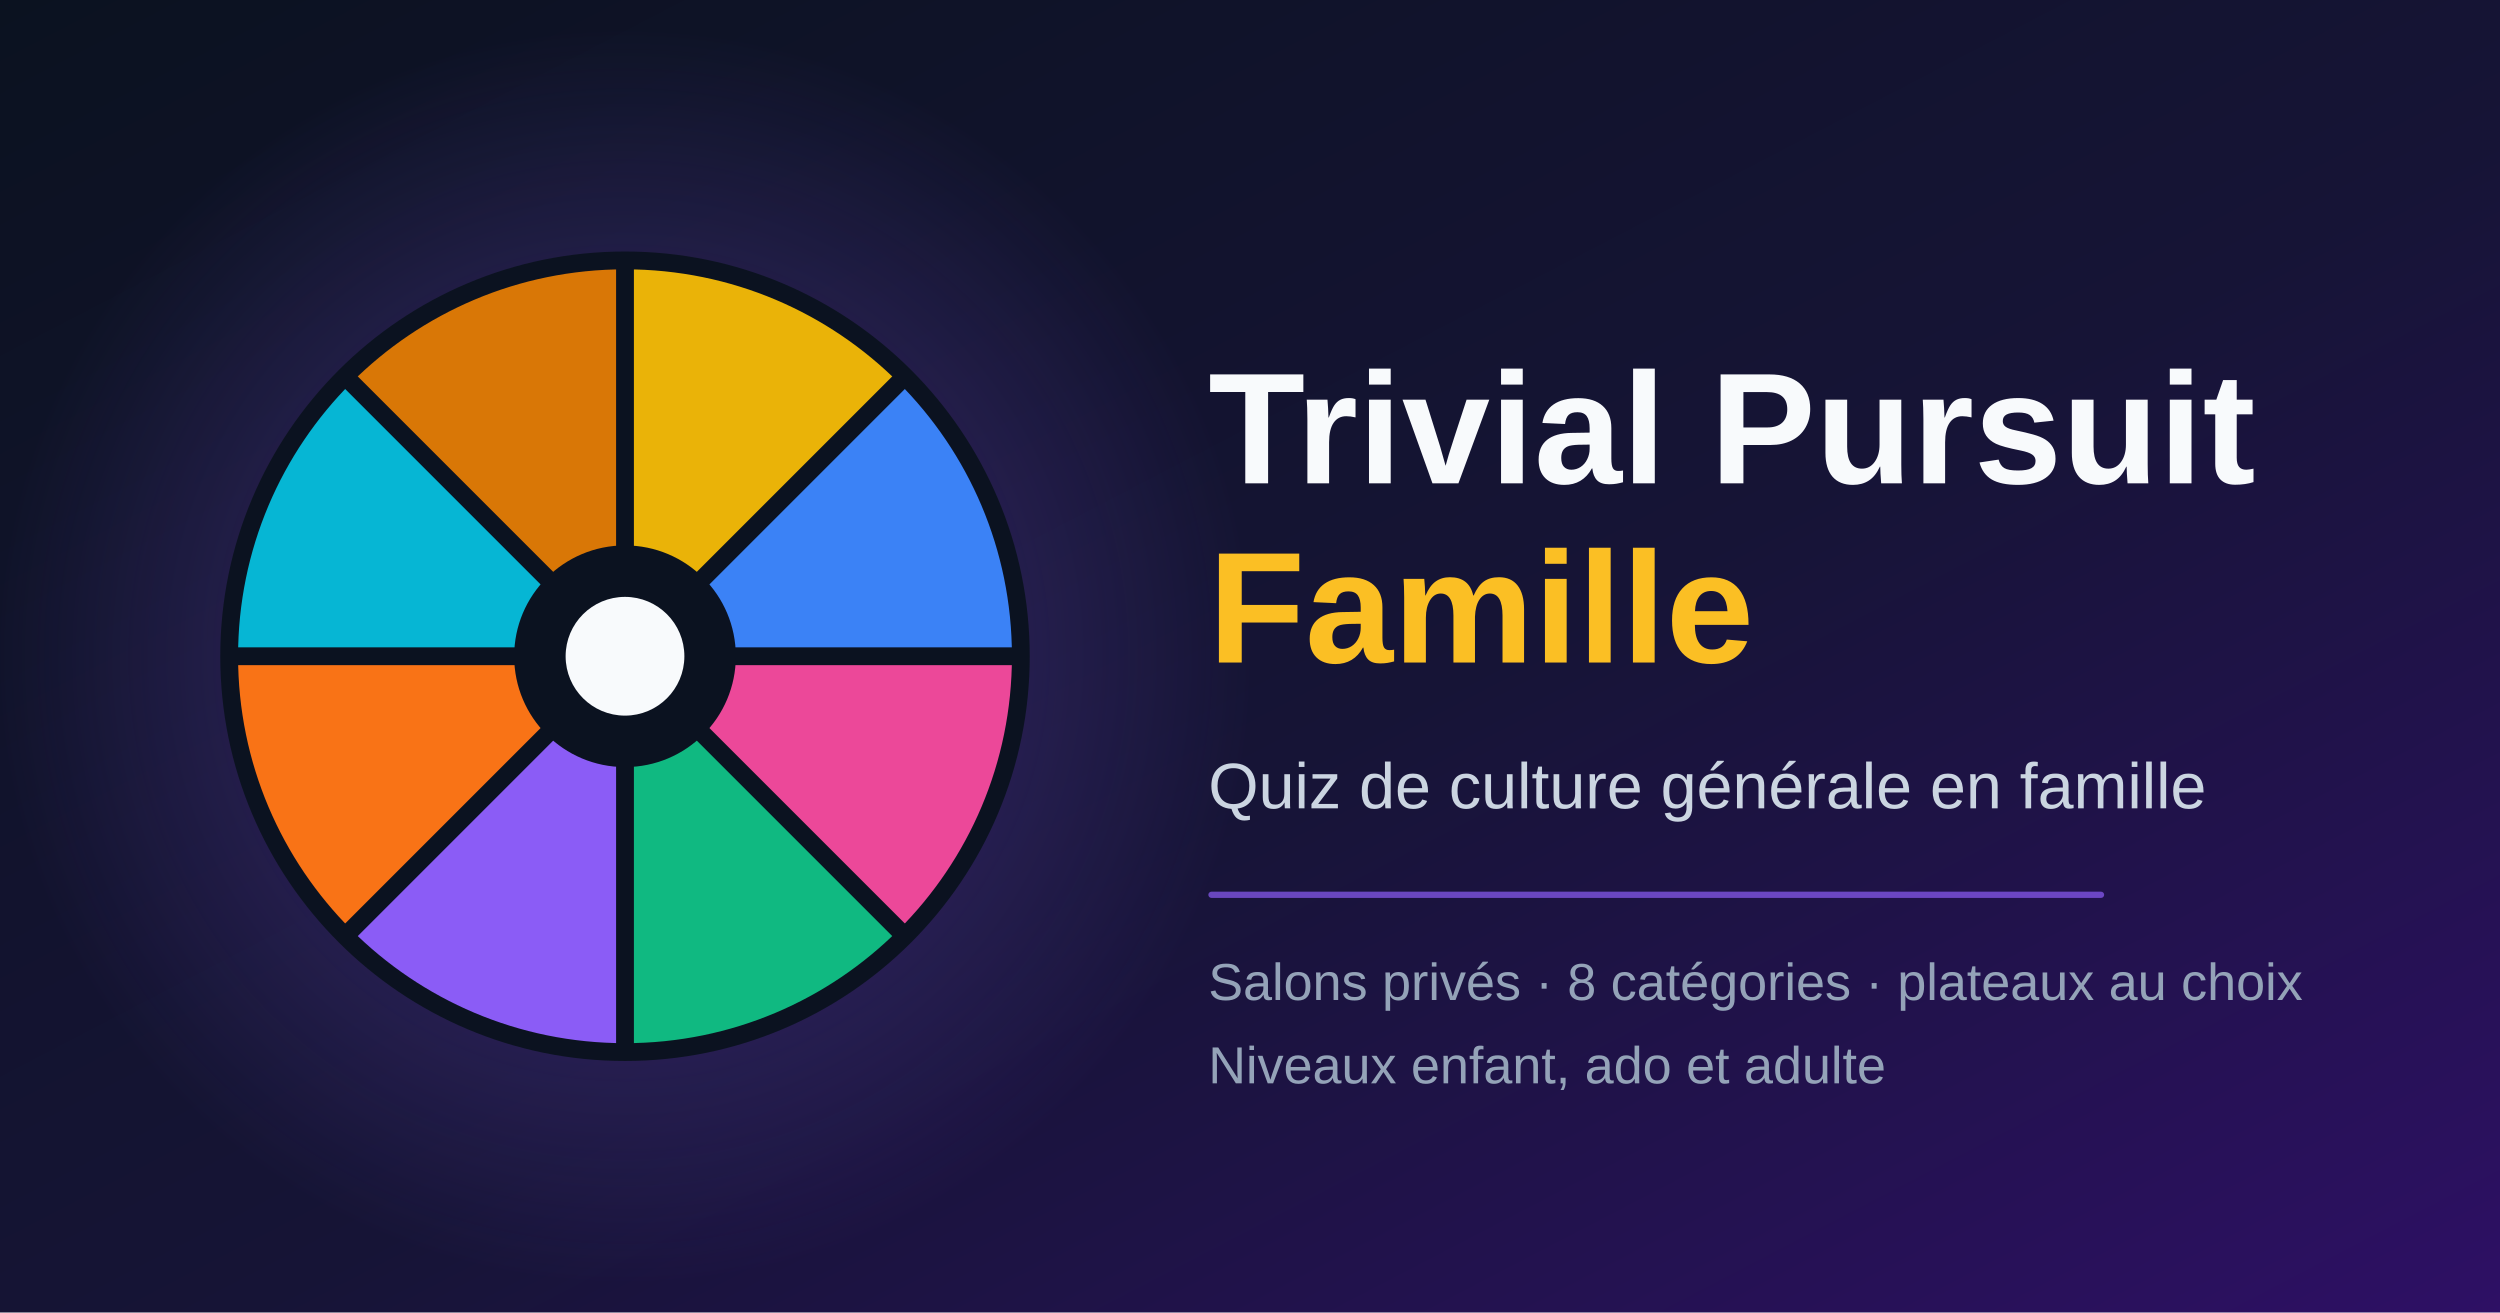
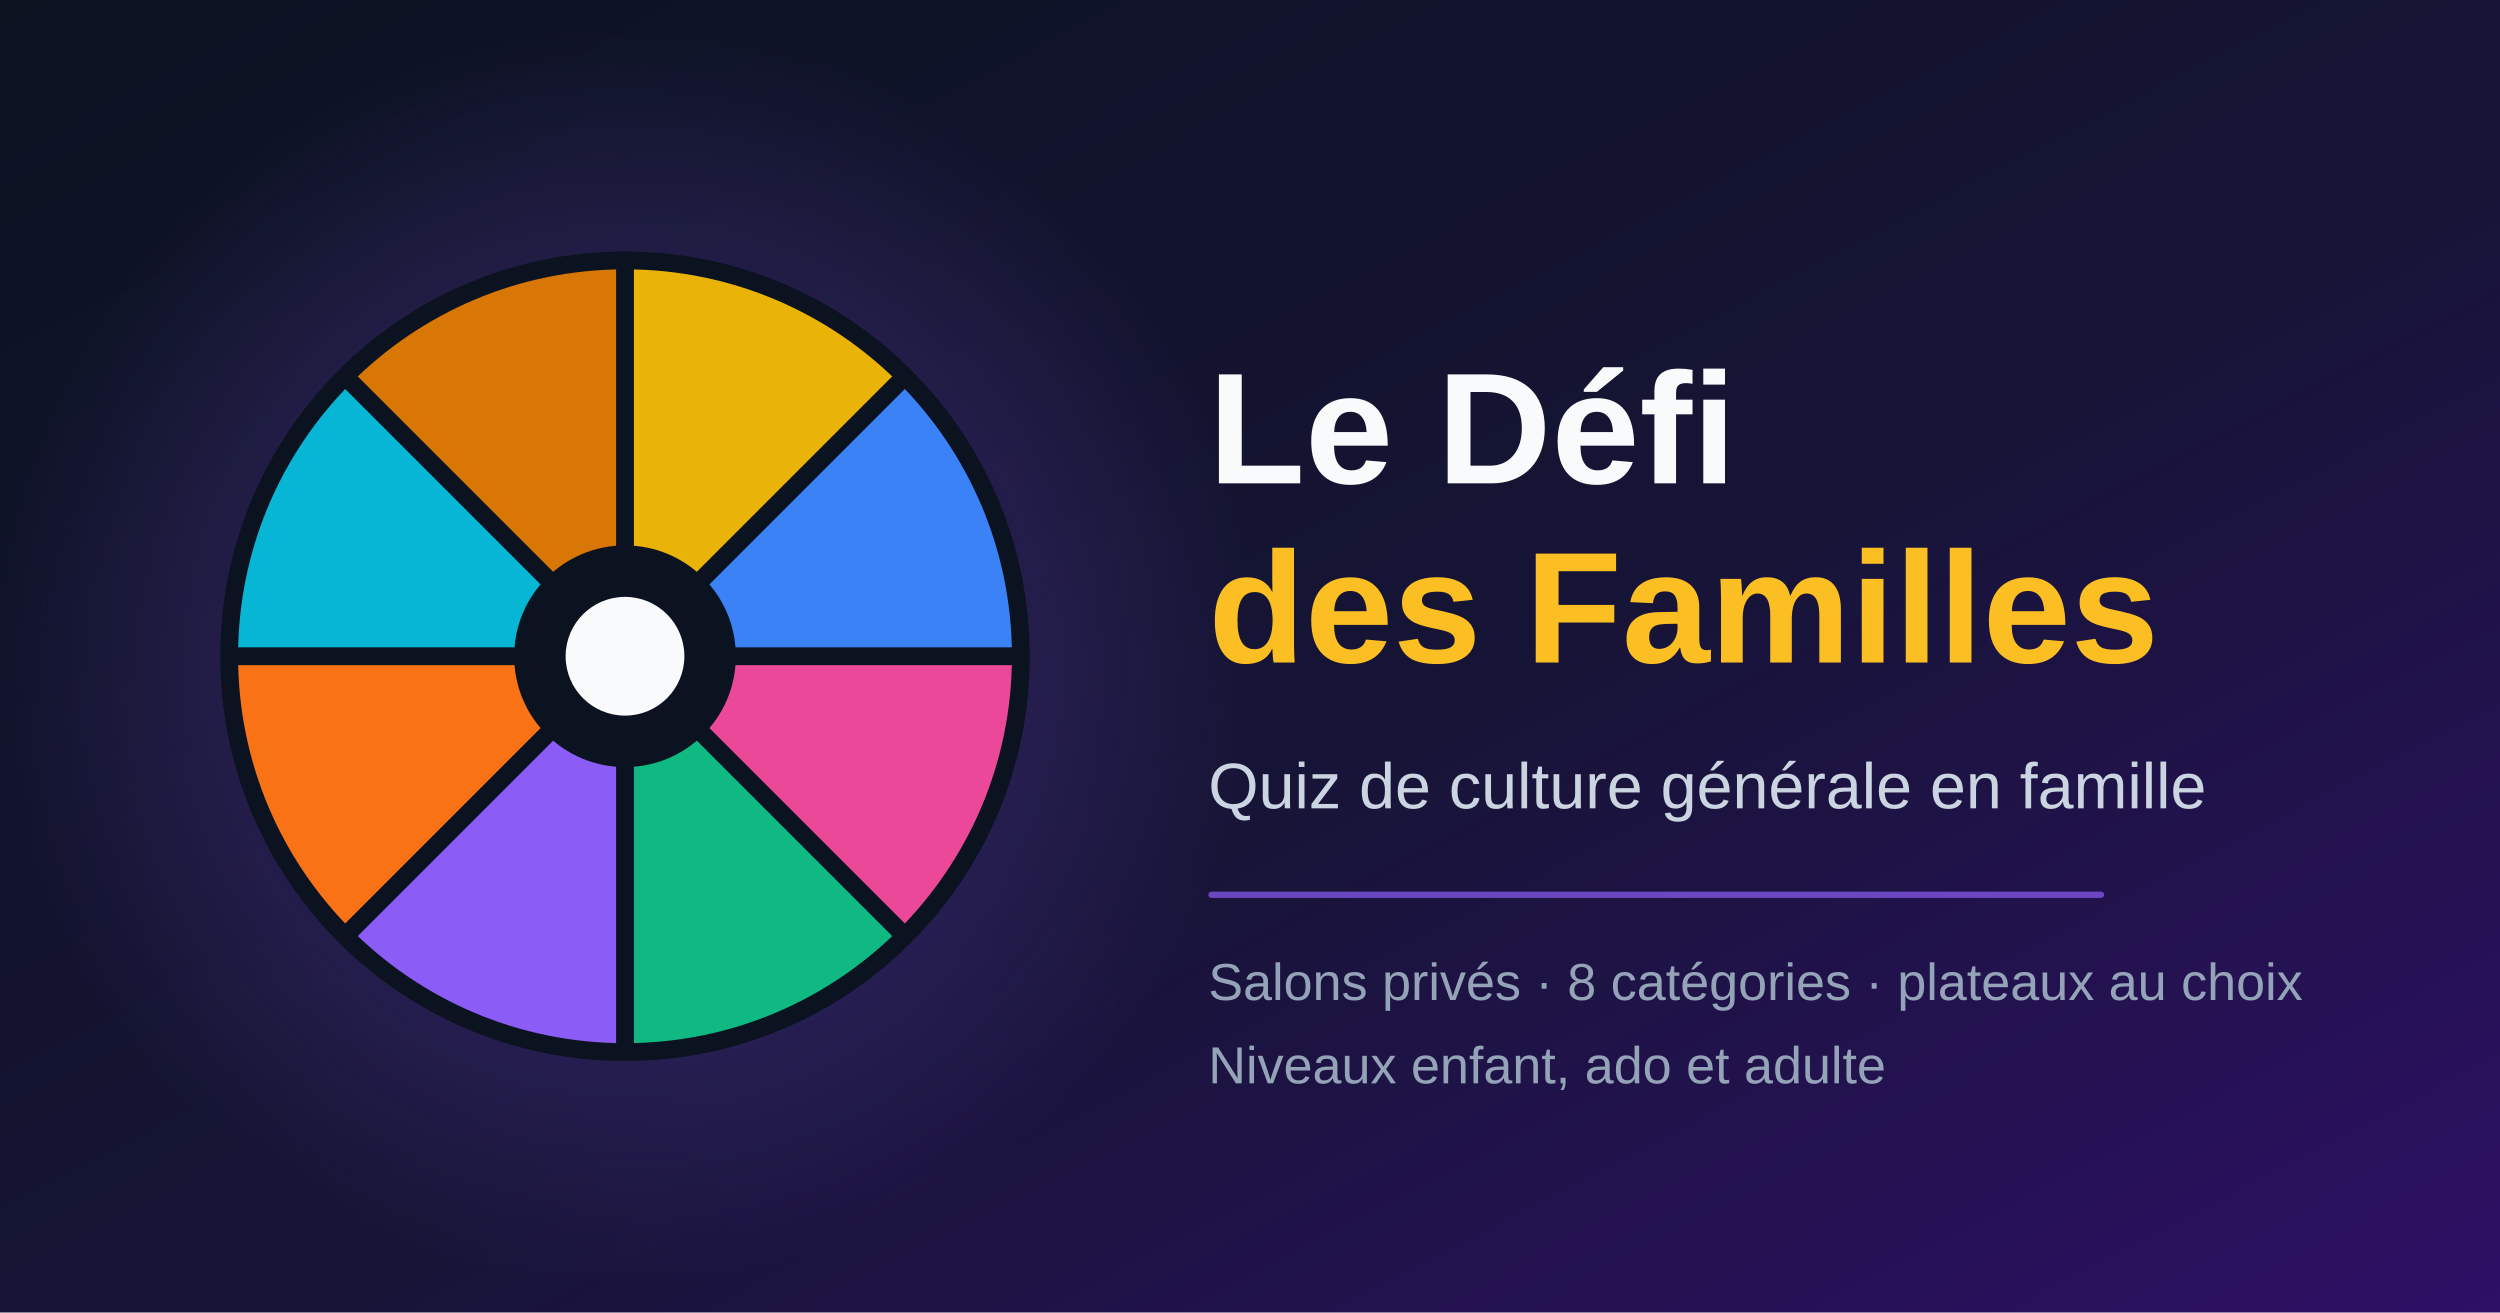
<svg xmlns="http://www.w3.org/2000/svg" viewBox="0 0 1200 630" width="1200" height="630">
  <defs>
    <linearGradient id="bg" x1="0" y1="0" x2="1" y2="1">
      <stop offset="0%" stop-color="#0B1220" />
      <stop offset="55%" stop-color="#161436" />
      <stop offset="100%" stop-color="#2E1065" />
    </linearGradient>
    <radialGradient id="glow" cx="50%" cy="50%" r="50%">
      <stop offset="0%" stop-color="#8B5CF6" stop-opacity="0.38" />
      <stop offset="100%" stop-color="#8B5CF6" stop-opacity="0" />
    </radialGradient>
  </defs>
  <rect width="1200" height="630" fill="url(#bg)" />
  <circle cx="300" cy="315" r="300" fill="url(#glow)" />
  <path d="M 300.00 315.00 L 300.00 125.00 A 190.00 190.00 0 0 1 434.35 180.65 Z" fill="#EAB308" />
  <path d="M 300.00 315.00 L 434.35 180.65 A 190.00 190.00 0 0 1 490.00 315.00 Z" fill="#3B82F6" />
  <path d="M 300.00 315.00 L 490.00 315.00 A 190.00 190.00 0 0 1 434.35 449.35 Z" fill="#EC4899" />
  <path d="M 300.00 315.00 L 434.35 449.35 A 190.00 190.00 0 0 1 300.00 505.00 Z" fill="#10B981" />
  <path d="M 300.00 315.00 L 300.00 505.00 A 190.00 190.00 0 0 1 165.65 449.35 Z" fill="#8B5CF6" />
  <path d="M 300.00 315.00 L 165.65 449.35 A 190.00 190.00 0 0 1 110.00 315.00 Z" fill="#F97316" />
  <path d="M 300.00 315.00 L 110.00 315.00 A 190.00 190.00 0 0 1 165.65 180.65 Z" fill="#06B6D4" />
  <path d="M 300.00 315.00 L 165.65 180.65 A 190.00 190.00 0 0 1 300.00 125.00 Z" fill="#D97706" />
  <circle cx="300" cy="315" r="190.00" fill="none" stroke="#0B1220" stroke-width="8.55" />
  <line x1="300" y1="315" x2="300.00" y2="125.00" stroke="#0B1220" stroke-width="8.55" />
  <line x1="300" y1="315" x2="434.35" y2="180.65" stroke="#0B1220" stroke-width="8.55" />
  <line x1="300" y1="315" x2="490.00" y2="315.00" stroke="#0B1220" stroke-width="8.55" />
  <line x1="300" y1="315" x2="434.35" y2="449.35" stroke="#0B1220" stroke-width="8.55" />
  <line x1="300" y1="315" x2="300.00" y2="505.00" stroke="#0B1220" stroke-width="8.55" />
  <line x1="300" y1="315" x2="165.65" y2="449.35" stroke="#0B1220" stroke-width="8.55" />
  <line x1="300" y1="315" x2="110.00" y2="315.00" stroke="#0B1220" stroke-width="8.55" />
  <line x1="300" y1="315" x2="165.65" y2="180.65" stroke="#0B1220" stroke-width="8.55" />
  <circle cx="300" cy="315" r="53.20" fill="#0B1220" />
  <circle cx="300" cy="315" r="28.50" fill="#F8FAFC" />
-   <text x="580" y="232" font-family="Liberation Sans, DejaVu Sans, Arial, sans-serif" font-size="76" font-weight="bold" fill="#F8FAFC">Trivial Pursuit</text>
-   <text x="580" y="318" font-family="Liberation Sans, DejaVu Sans, Arial, sans-serif" font-size="76" font-weight="bold" fill="#FBBF24">Famille</text>
+   <text x="580" y="232" font-family="Liberation Sans, DejaVu Sans, Arial, sans-serif" font-size="76" font-weight="bold" fill="#F8FAFC">Le Défi</text>
+   <text x="580" y="318" font-family="Liberation Sans, DejaVu Sans, Arial, sans-serif" font-size="76" font-weight="bold" fill="#FBBF24">des Familles</text>
  <text x="580" y="388" font-family="Liberation Sans, DejaVu Sans, Arial, sans-serif" font-size="31" fill="#CBD5E1">Quiz de culture générale en famille</text>
  <rect x="580" y="428" width="430" height="3" rx="1.5" fill="#8B5CF6" opacity="0.7" />
  <text x="580" y="480" font-family="Liberation Sans, DejaVu Sans, Arial, sans-serif" font-size="25" fill="#94A3B8">Salons privés · 8 catégories · plateaux au choix</text>
  <text x="580" y="520" font-family="Liberation Sans, DejaVu Sans, Arial, sans-serif" font-size="25" fill="#94A3B8">Niveaux enfant, ado et adulte</text>
</svg>
